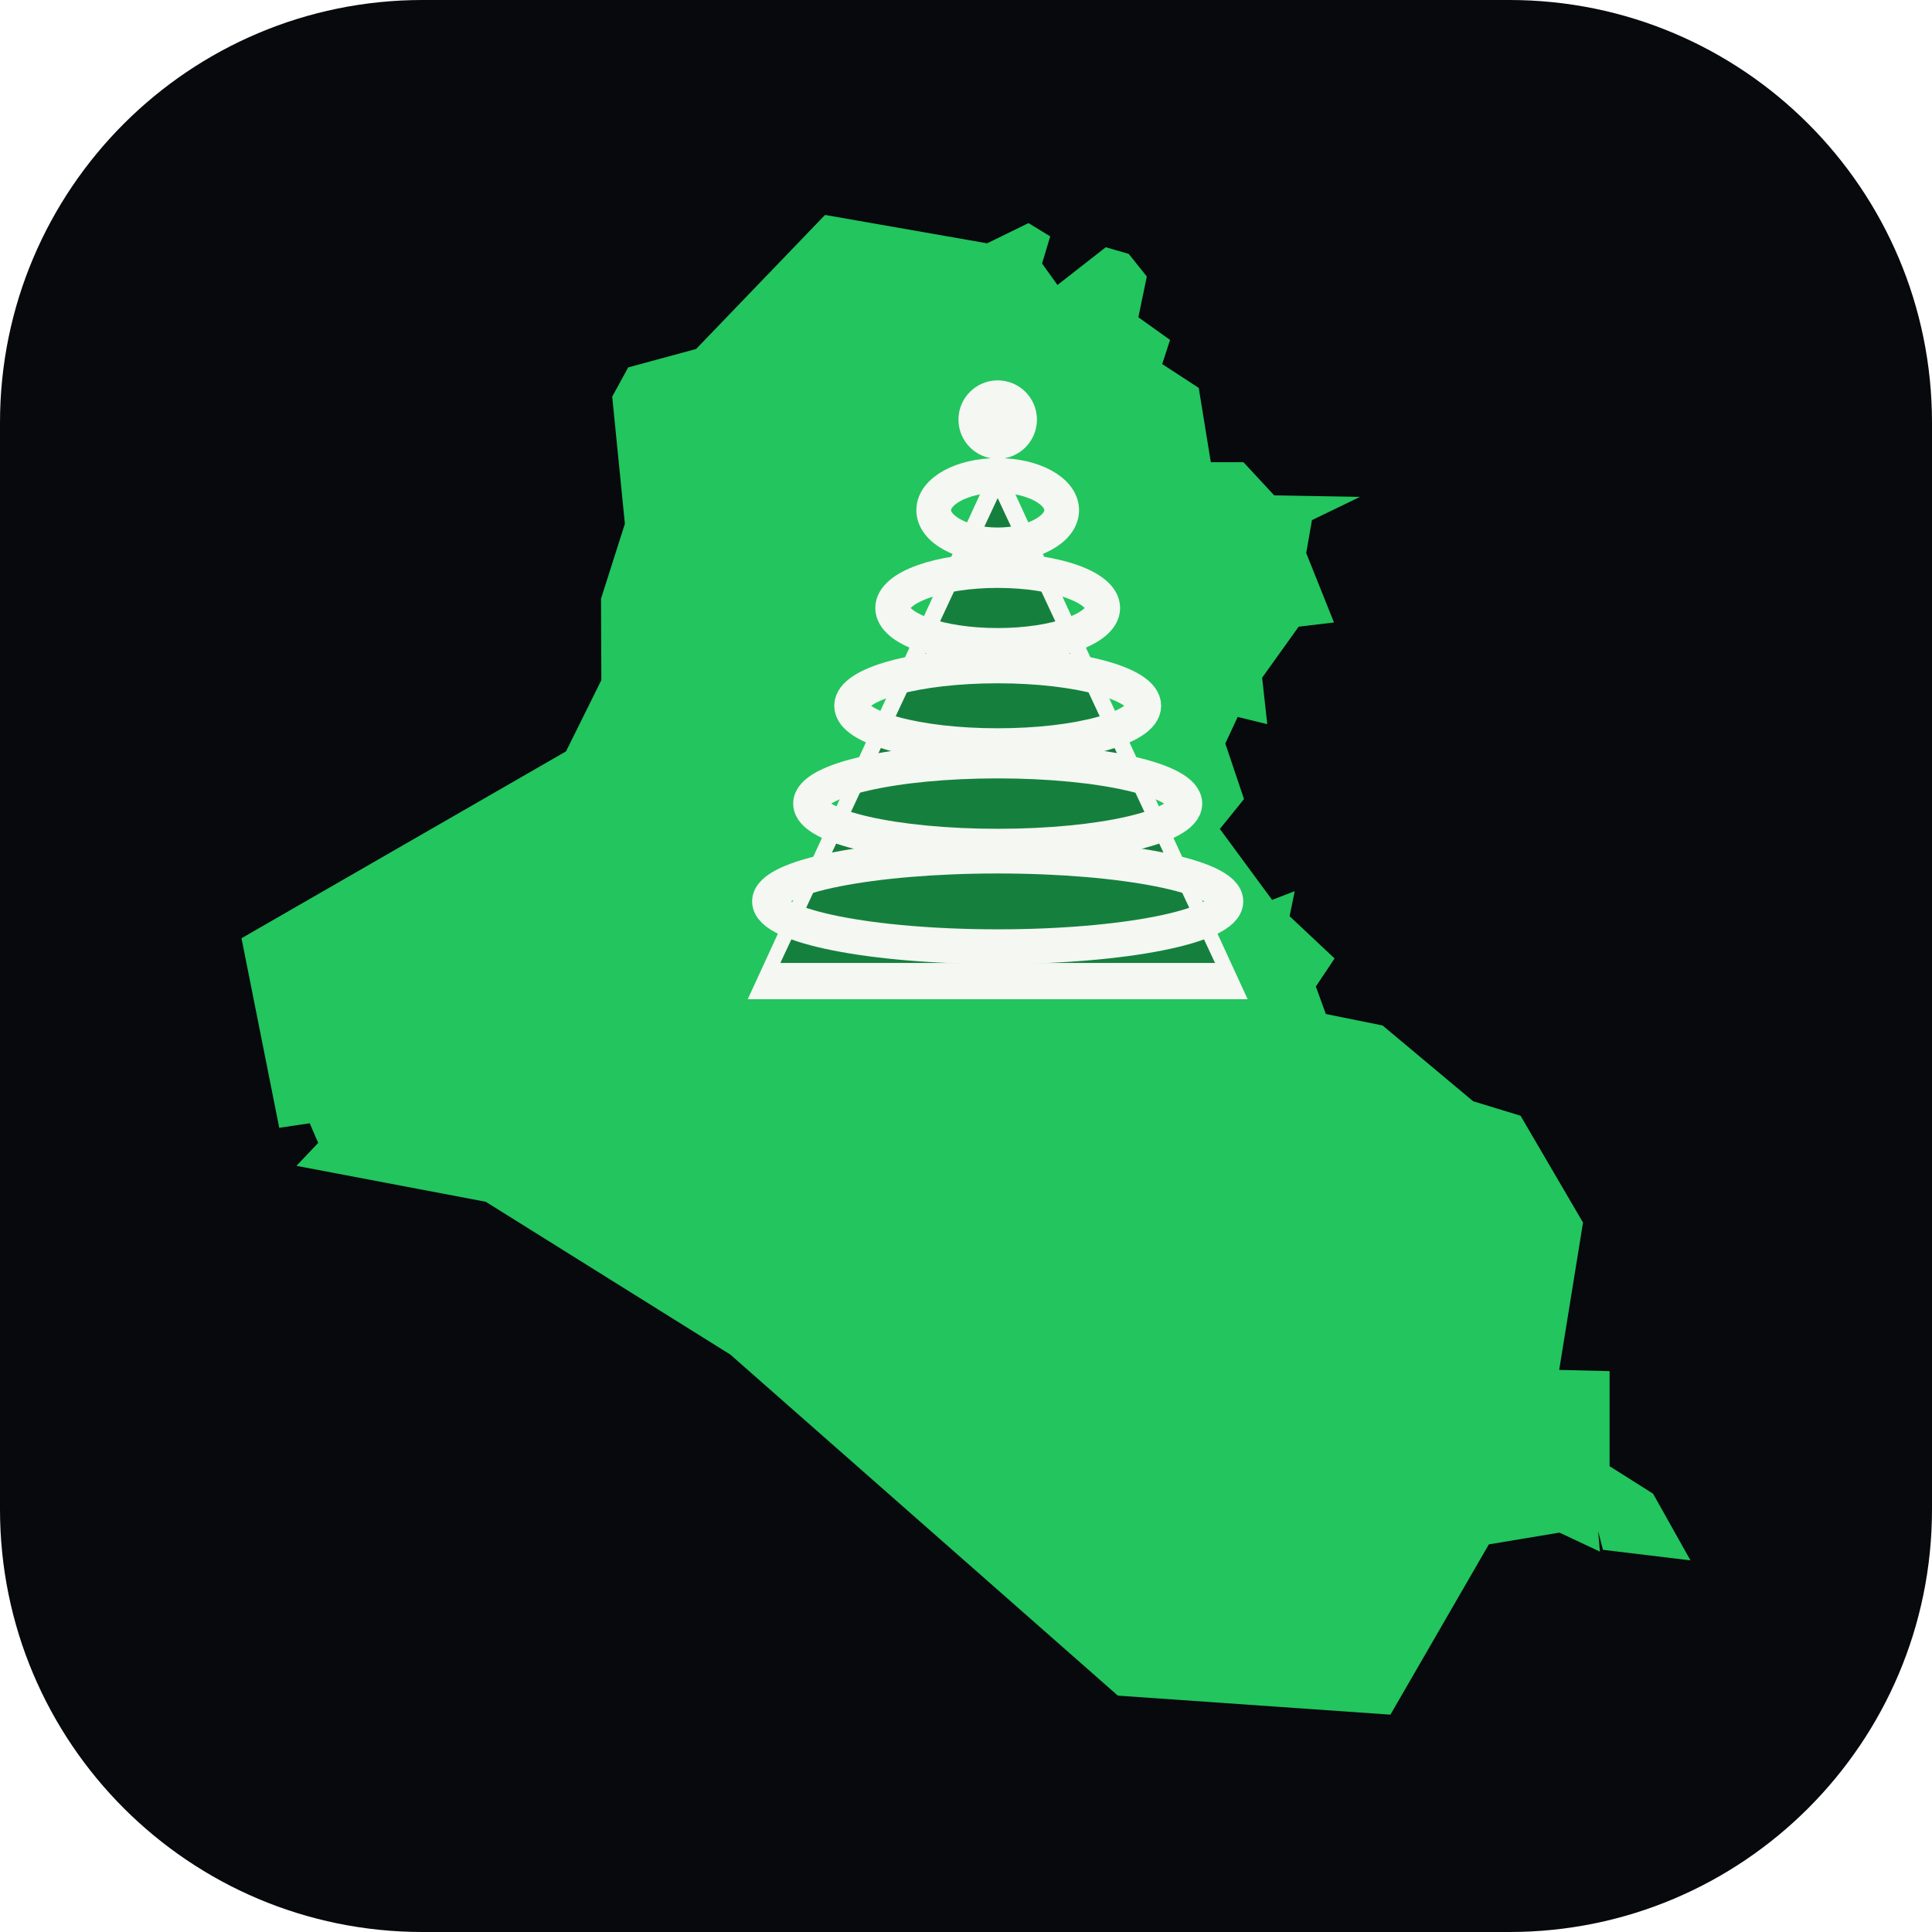
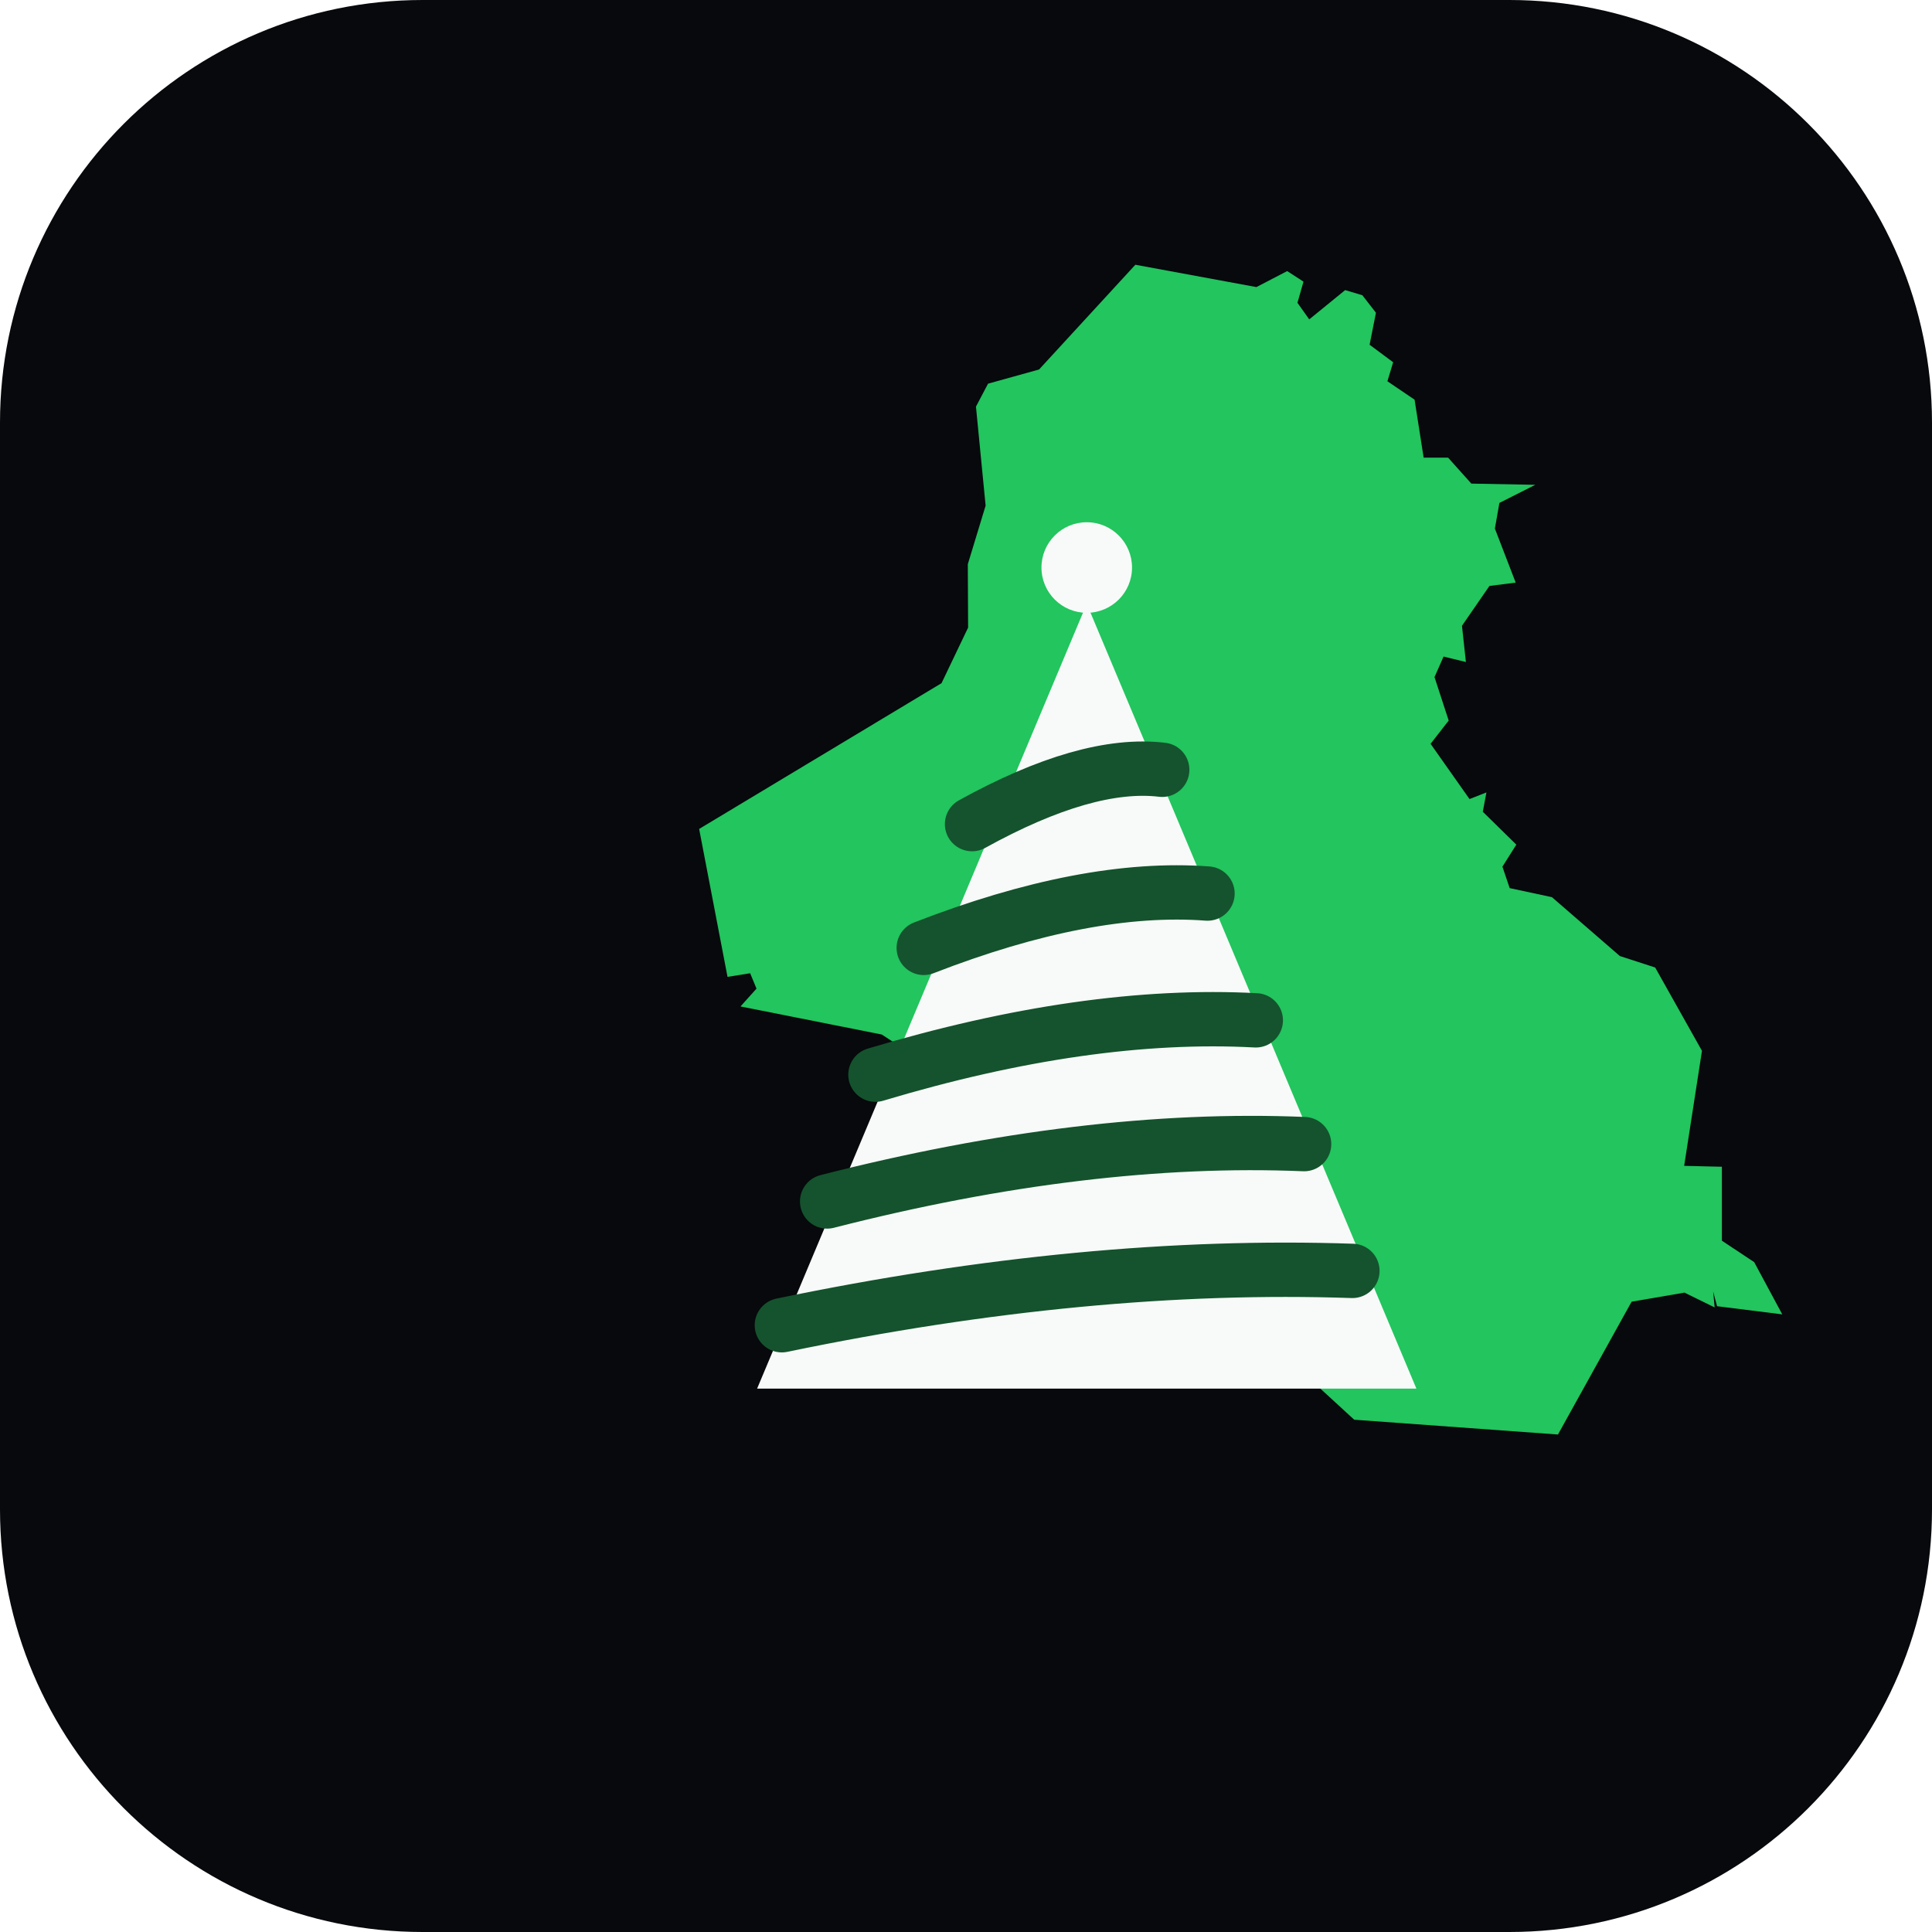
<svg xmlns="http://www.w3.org/2000/svg" viewBox="0 0 64 64" role="img">
  <rect width="64" height="64" rx="14" fill="#07090c" />
-   <path d="M37.39 8.41 L37.99 9.16 L37.71 10.51 L38.76 11.26 L38.50 12.06 L39.71 12.85 L40.11 15.31 L41.19 15.31 L42.21 16.41 L45.05 16.46 L43.46 17.23 L43.27 18.32 L44.19 20.62 L43.02 20.76 L41.81 22.45 L41.98 23.99 L41.00 23.75 L40.59 24.63 L41.21 26.47 L40.41 27.46 L42.14 29.81 L42.89 29.52 L42.72 30.35 L44.21 31.75 L43.59 32.68 L43.92 33.59 L45.80 33.97 L48.80 36.48 L50.37 36.96 L52.44 40.50 L51.65 45.38 L53.32 45.42 L53.32 48.57 L54.76 49.48 L56.00 51.69 L53.10 51.34 L52.94 50.72 L53.00 51.40 L51.66 50.77 L49.32 51.16 L46.06 56.80 L37.03 56.17 L24.19 44.87 L16.09 39.81 L9.82 38.62 L10.54 37.86 L10.26 37.21 L9.25 37.36 L8.00 31.08 L18.75 24.89 L19.92 22.53 L19.91 19.83 L20.70 17.35 L20.28 13.14 L20.81 12.17 L23.06 11.56 L27.33 7.12 L32.70 8.06 L34.07 7.39 L34.79 7.83 L34.52 8.73 L35.03 9.44 L36.63 8.19 L37.39 8.41 Z" fill="#22c55e" />
+   <path d="M 45.13 9.78 L 45.58 10.36 L 45.37 11.42 L 46.15 12.00 L 45.96 12.63 L 46.86 13.24 L 47.16 15.16 L 47.97 15.16 L 48.74 16.02 L 50.86 16.06 L 49.67 16.66 L 49.52 17.51 L 50.21 19.30 L 49.34 19.41 L 48.43 20.73 L 48.56 21.93 L 47.82 21.75 L 47.52 22.43 L 47.99 23.87 L 47.39 24.64 L 48.68 26.47 L 49.24 26.25 L 49.12 26.89 L 50.23 27.98 L 49.77 28.71 L 50.01 29.42 L 51.41 29.72 L 53.66 31.67 L 54.83 32.05 L 56.38 34.81 L 55.79 38.62 L 57.04 38.65 L 57.04 41.10 L 58.11 41.81 L 59.04 43.54 L 56.88 43.27 L 56.75 42.78 L 56.80 43.31 L 55.80 42.82 L 54.05 43.12 L 51.61 47.52 L 44.86 47.03 L 35.27 38.22 L 29.21 34.27 L 24.53 33.34 L 25.06 32.75 L 24.85 32.24 L 24.10 32.36 L 23.16 27.46 L 31.19 22.63 L 32.07 20.79 L 32.06 18.69 L 32.65 16.75 L 32.33 13.47 L 32.73 12.71 L 34.42 12.24 L 37.61 8.77 L 41.62 9.51 L 42.64 8.98 L 43.18 9.33 L 42.98 10.03 L 43.37 10.58 L 44.56 9.61 L 45.13 9.78 Z" fill="#22c55e" />
  <g>
-     <path d="M24.77 33.10 L33.05 15.10 L41.33 33.10 Z" fill="#f4f7f2" />
-     <path d="M25.85 31.90 L33.05 16.50 L40.25 31.90 Z" fill="#15803d" />
-     <ellipse cx="33.05" cy="29.86" rx="7.56" ry="1.50" fill="none" stroke="#f4f7f2" stroke-width="1.15" />
-     <ellipse cx="33.05" cy="26.62" rx="6.20" ry="1.41" fill="none" stroke="#f4f7f2" stroke-width="1.15" />
-     <ellipse cx="33.05" cy="23.38" rx="4.84" ry="1.32" fill="none" stroke="#f4f7f2" stroke-width="1.15" />
-     <ellipse cx="33.05" cy="20.14" rx="3.48" ry="1.24" fill="none" stroke="#f4f7f2" stroke-width="1.15" />
-     <ellipse cx="33.05" cy="16.90" rx="2.12" ry="1.15" fill="none" stroke="#f4f7f2" stroke-width="1.15" />
-     <circle cx="33.05" cy="13.90" r="1.3" fill="#f4f7f2" />
+     <path d="M25.08 46.00 L36.00 20.00 L46.92 46.00 Z" fill="#f7faf8" />
+     <path d="M25.9 43.9 Q36.0 41.8 44.8 42.1" fill="none" stroke="#14532d" stroke-width="1.8" stroke-linecap="round" />
+     <path d="M27.4 39.8 Q36.0 37.6 43.2 37.9" fill="none" stroke="#14532d" stroke-width="1.8" stroke-linecap="round" />
+     <path d="M29.0 35.6 Q36.0 33.5 41.6 33.8" fill="none" stroke="#14532d" stroke-width="1.8" stroke-linecap="round" />
+     <path d="M30.6 31.4 Q36.0 29.3 40.0 29.6" fill="none" stroke="#14532d" stroke-width="1.8" stroke-linecap="round" />
+     <path d="M32.2 27.3 Q36.0 25.2 38.5 25.5" fill="none" stroke="#14532d" stroke-width="1.8" stroke-linecap="round" />
+     <circle cx="36.00" cy="18.80" r="1.5" fill="#f7faf8" />
  </g>
</svg>
